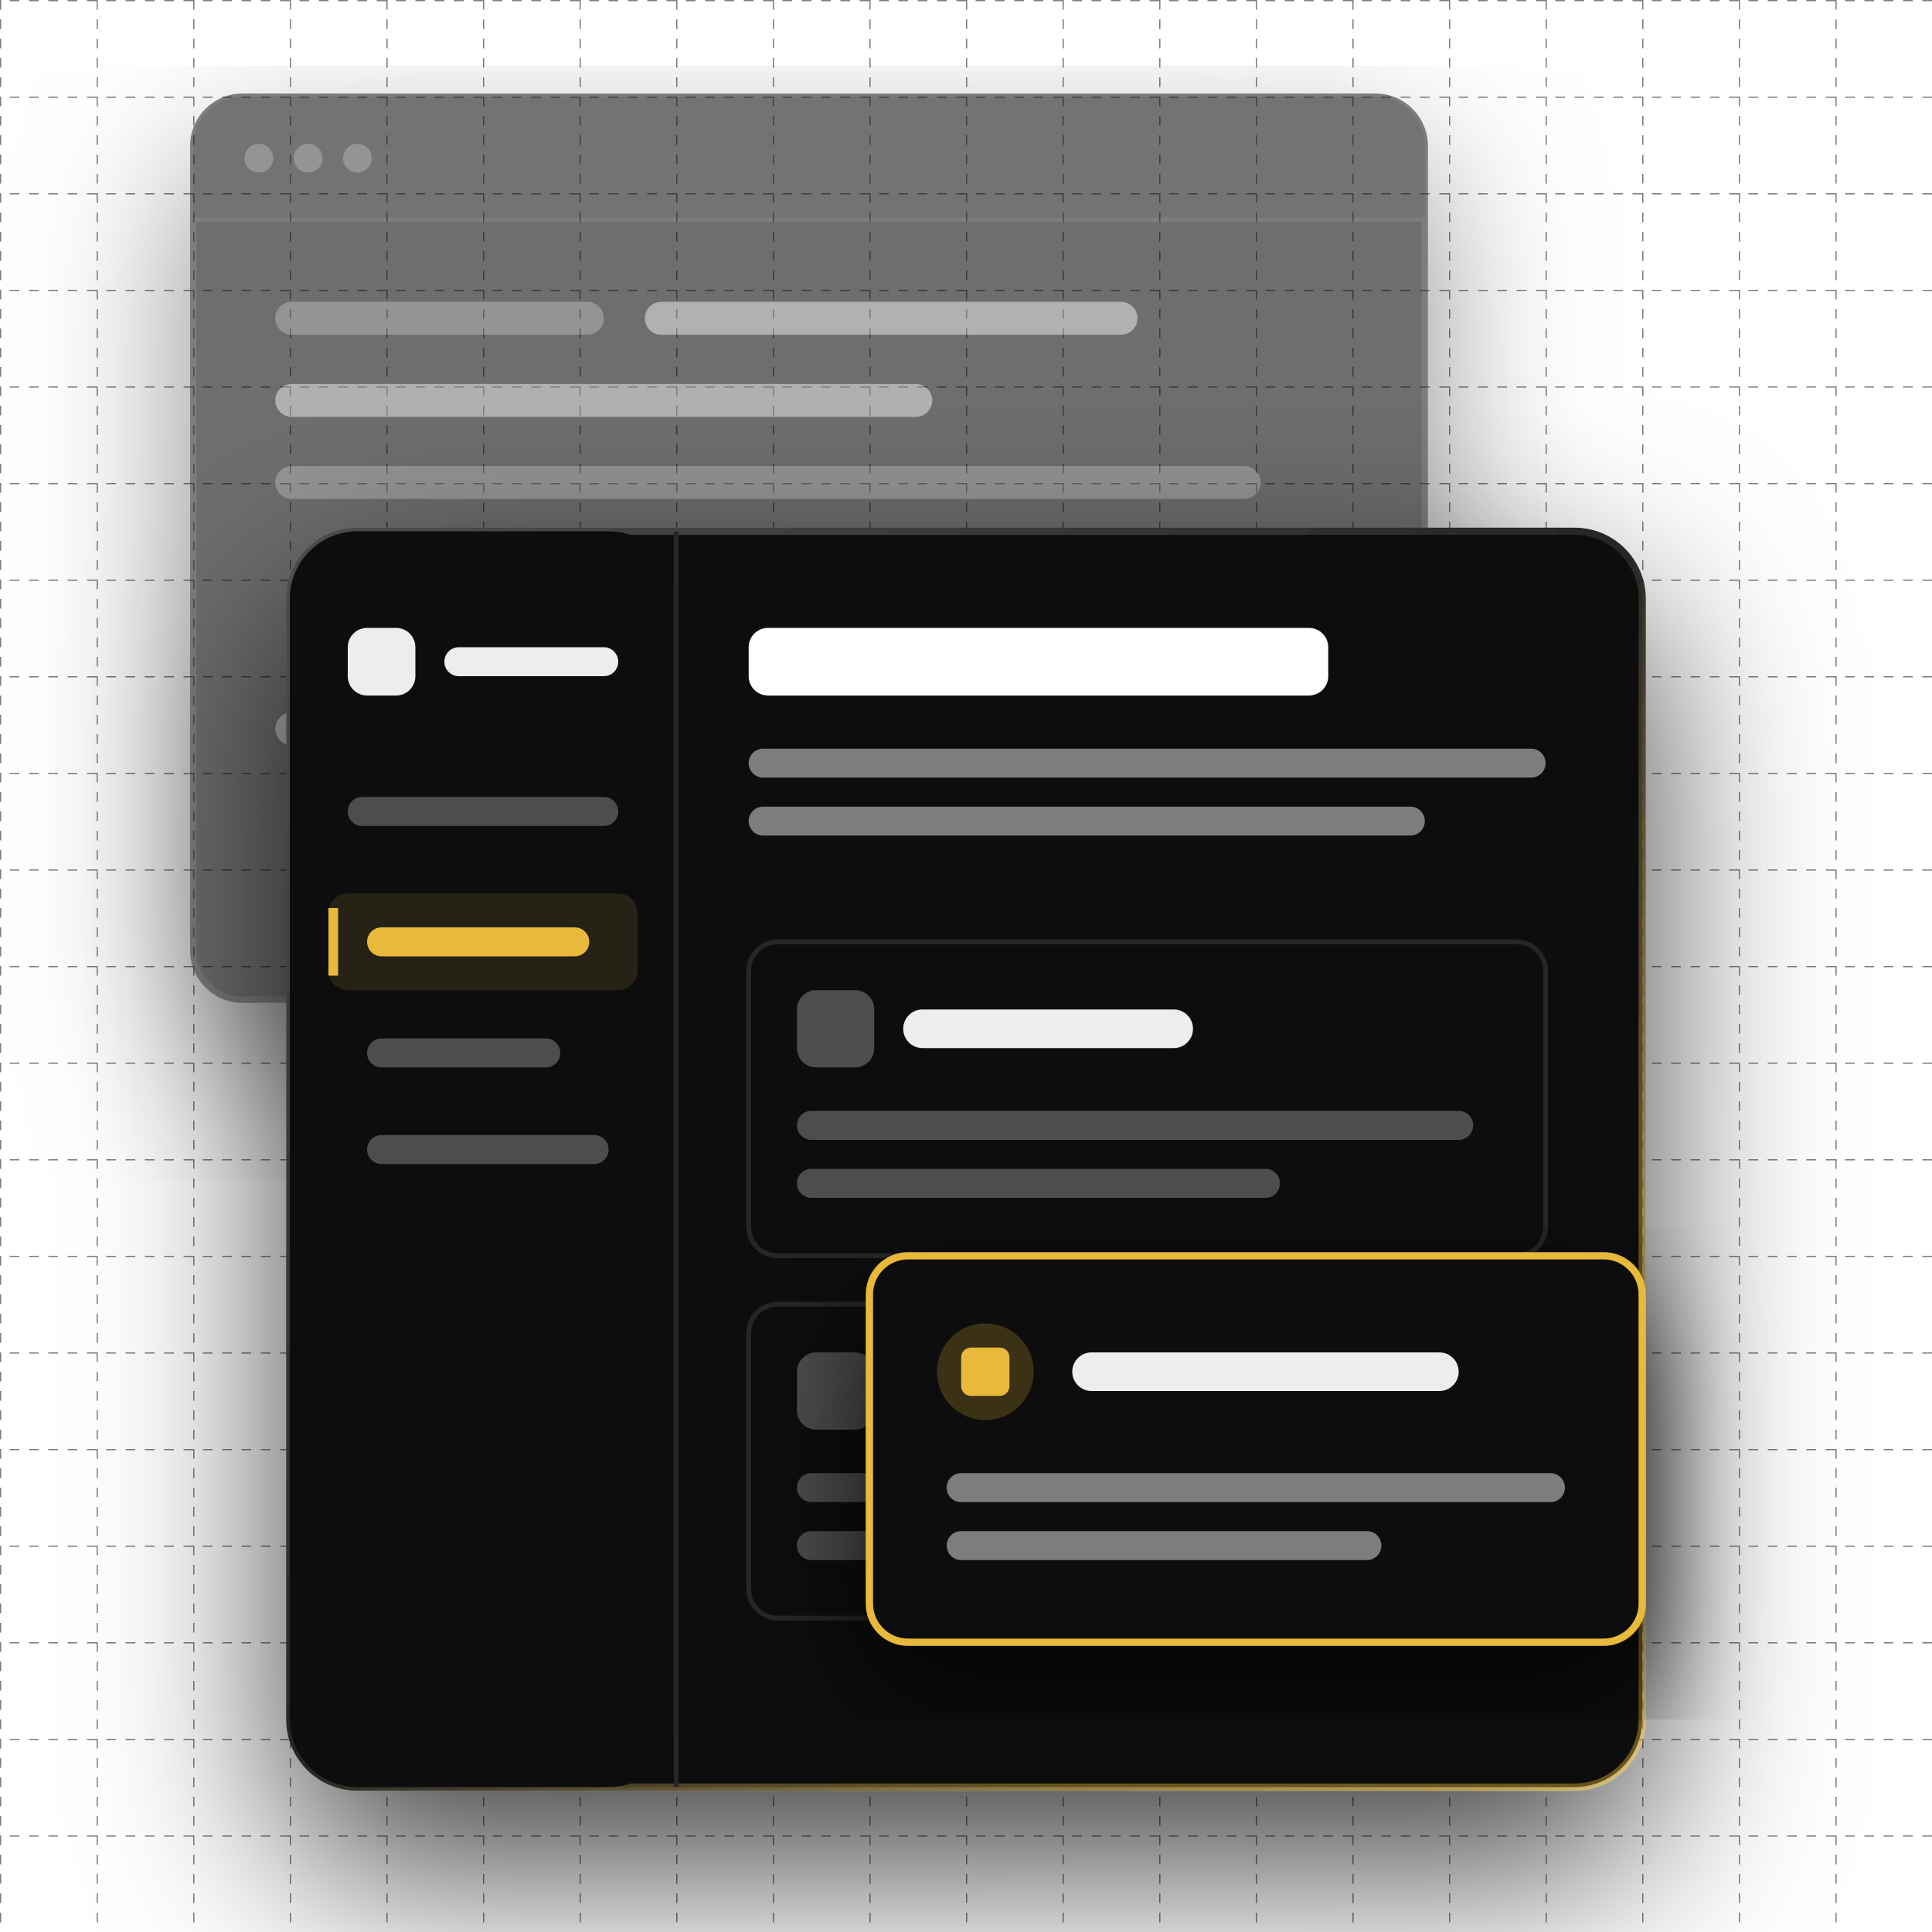
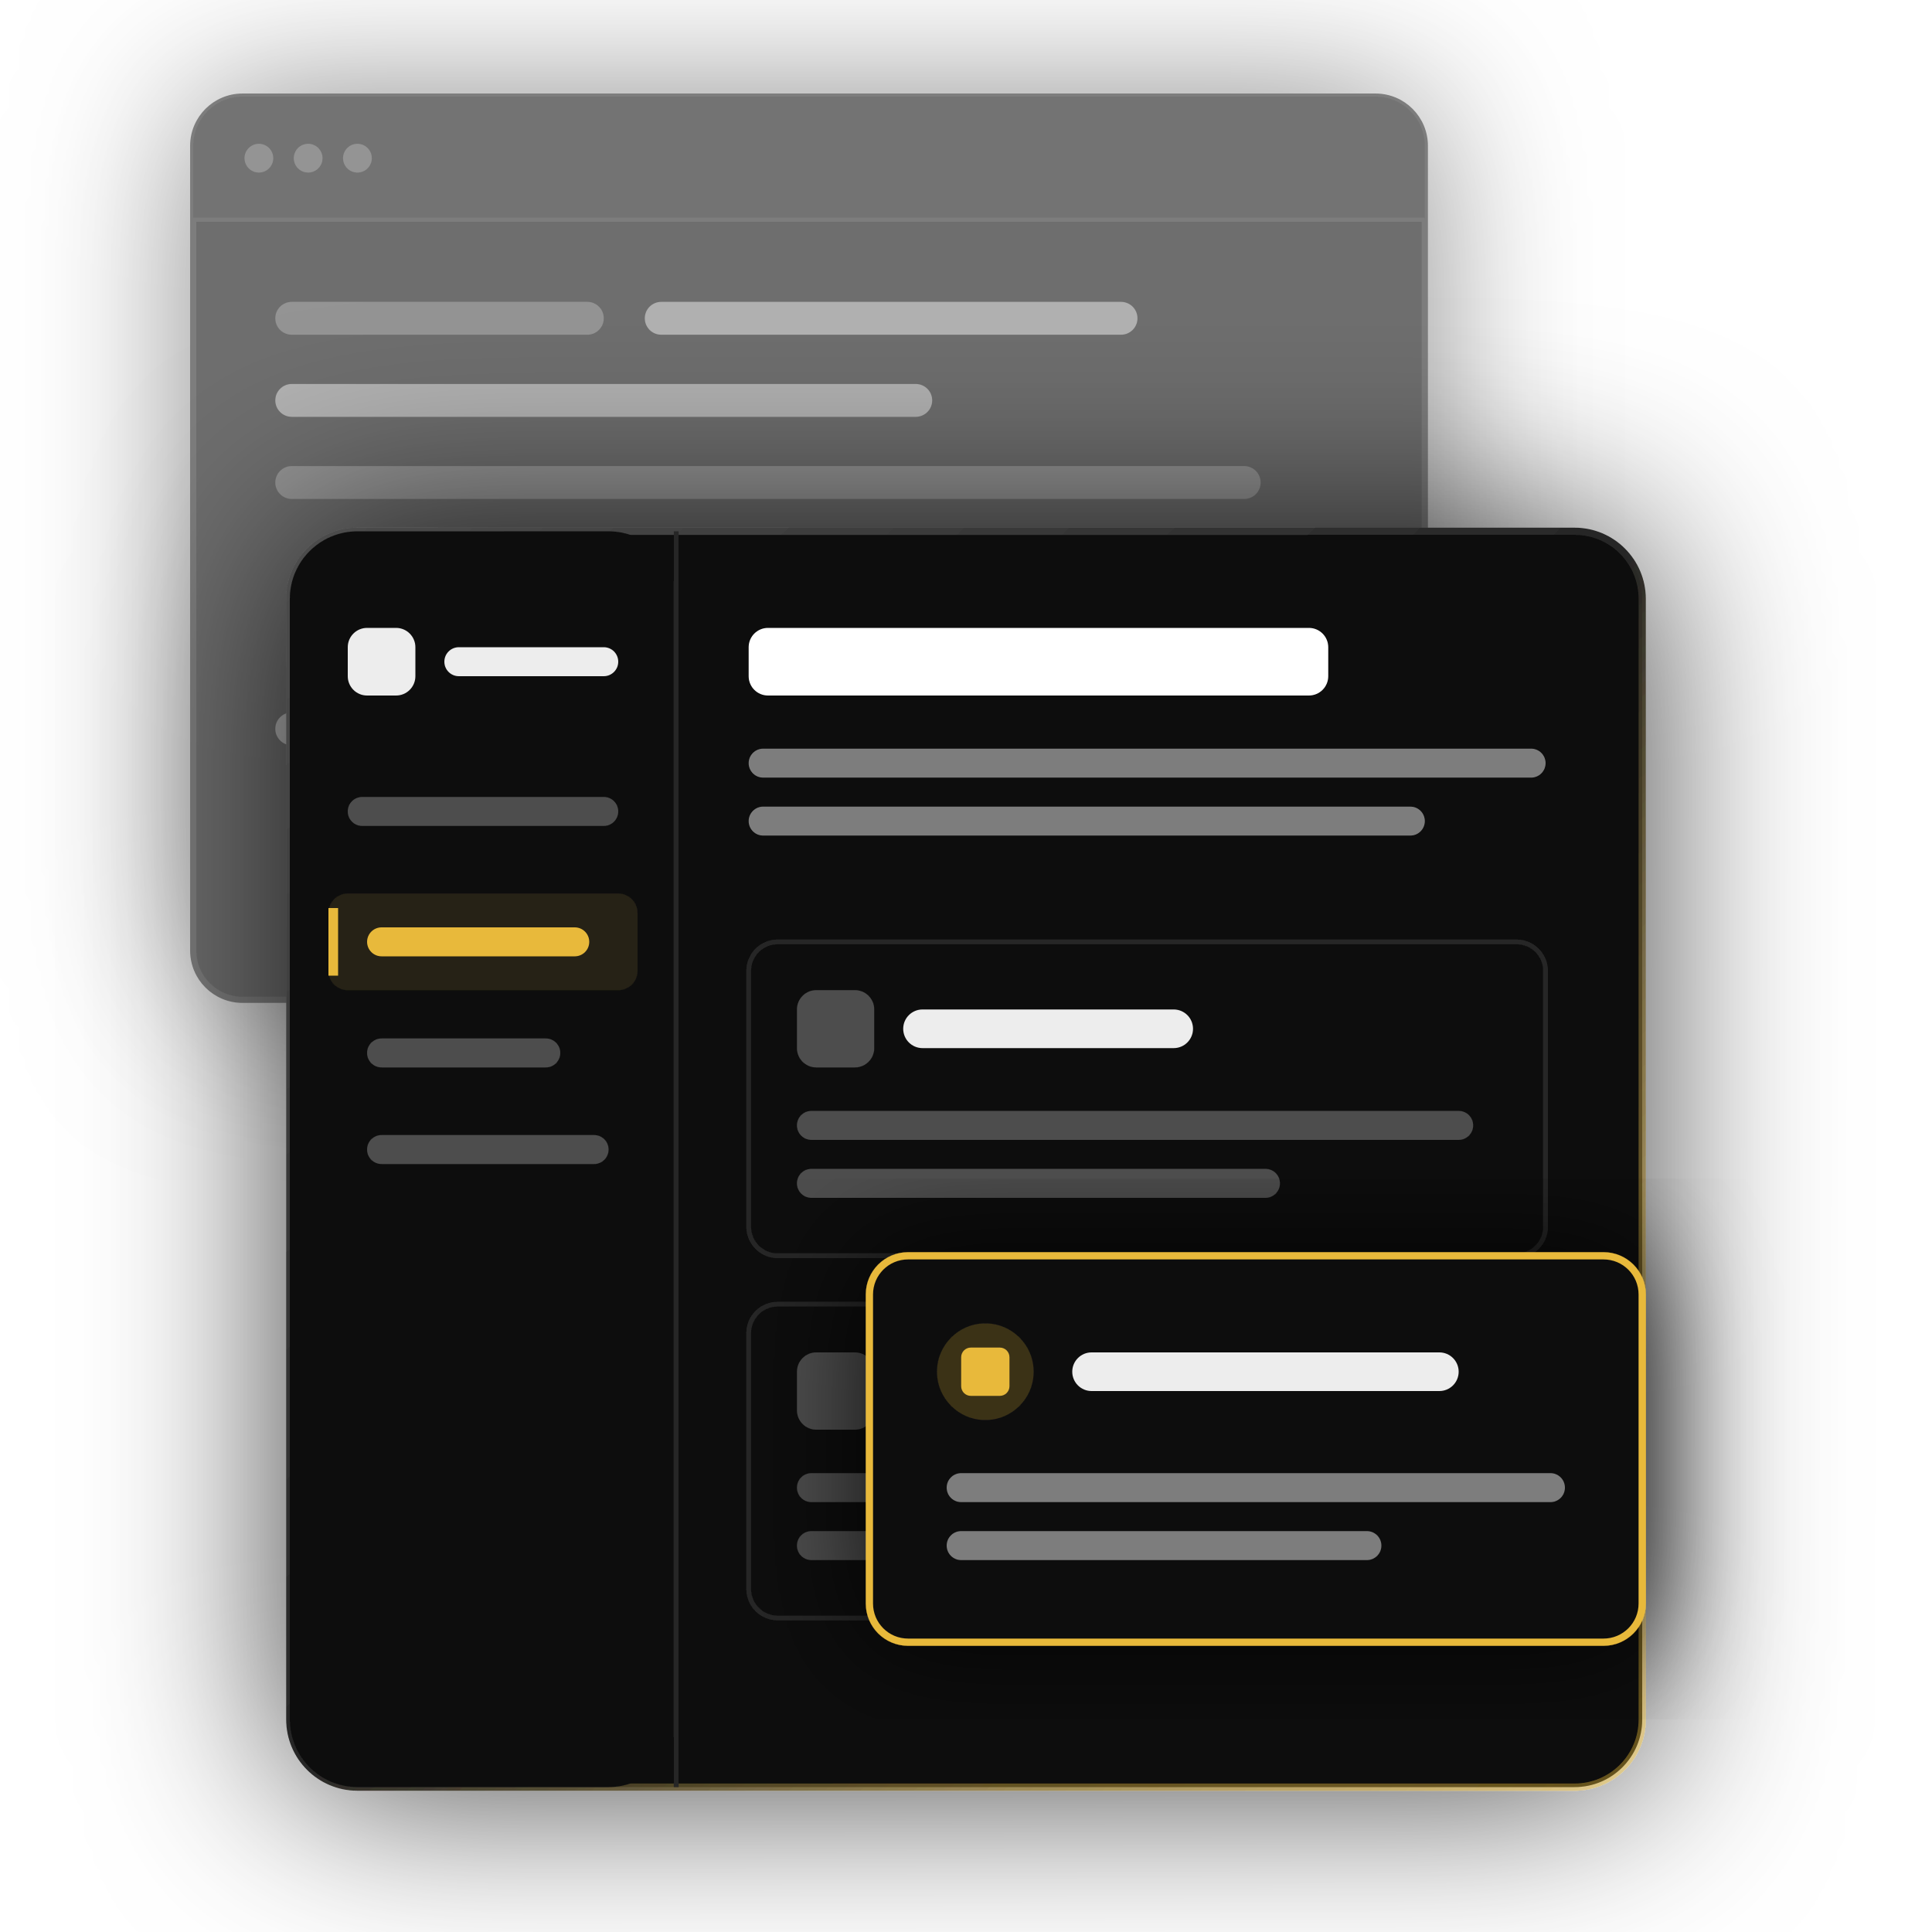
<svg xmlns="http://www.w3.org/2000/svg" viewBox="0 0 400 400" width="100%" height="100%" fill="none" style="background-color: transparent; color-scheme: dark;">
  <defs>
-     <pattern id="bg-grid-sm" width="20" height="20" patternUnits="userSpaceOnUse">
-       <path d="M 20 0 L 0 0 0 20" fill="none" stroke="rgb(38, 38, 38)" stroke-width="0.5" stroke-dasharray="2 2" />
-     </pattern>
    <filter id="shadow-hero" x="-20%" y="-20%" width="140%" height="140%">
-       <feDropShadow dx="0" dy="16" stdDeviation="20" flood-color="rgb(0,0,0)" flood-opacity="0.75" />
+       <feDropShadow dx="0" dy="0" stdDeviation="20" flood-color="rgb(0,0,0)" flood-opacity="0.75" />
    </filter>
    <filter id="shadow-card" x="-20%" y="-20%" width="140%" height="140%">
-       <feDropShadow dx="0" dy="10" stdDeviation="12" flood-color="rgb(0,0,0)" flood-opacity="0.8" />
+       <feDropShadow dx="0" dy="0" stdDeviation="12" flood-color="rgb(0,0,0)" flood-opacity="0.8" />
    </filter>
    <linearGradient id="edge-glow" x1="0%" y1="0%" x2="100%" y2="100%">
      <stop offset="0%" stop-color="rgb(77, 77, 77)" />
      <stop offset="50%" stop-color="rgb(38, 38, 38)" />
      <stop offset="100%" stop-color="rgb(232, 185, 58)" stop-opacity="0.4" />
    </linearGradient>
  </defs>
  <rect width="100%" height="100%" fill="url(#bg-grid-sm)" opacity="0.6" />
  <circle cx="280" cy="120" r="180" fill="url(#glow-gold)" />
  <circle cx="80" cy="320" r="150" fill="url(#glow-cyan)" />
  <g transform="translate(40, 20) scale(0.85)" filter="url(#shadow-hero)" opacity="0.6">
    <rect x="0" y="0" width="300" height="220" rx="12" fill="rgb(16, 16, 16)" stroke="rgb(38, 38, 38)" stroke-width="1.5" />
    <path d="M 0 12 C 0 5.373 5.373 0 12 0 L 288 0 C 294.627 0 300 5.373 300 12 L 300 30 L 0 30 Z" fill="rgb(24, 24, 24)" />
    <circle cx="16" cy="15" r="3.5" fill="rgb(77, 77, 77)" />
    <circle cx="28" cy="15" r="3.5" fill="rgb(77, 77, 77)" />
    <circle cx="40" cy="15" r="3.5" fill="rgb(77, 77, 77)" />
    <line x1="0" y1="30" x2="300" y2="30" stroke="rgb(38, 38, 38)" stroke-width="1" />
    <rect x="20" y="50" width="80" height="8" rx="4" fill="rgb(77, 77, 77)" />
    <rect x="110" y="50" width="120" height="8" rx="4" fill="rgb(125, 125, 125)" />
    <rect x="20" y="70" width="160" height="8" rx="4" fill="rgb(125, 125, 125)" />
    <rect x="20" y="90" width="240" height="8" rx="4" fill="rgb(77, 77, 77)" />
    <rect x="40" y="110" width="180" height="8" rx="4" fill="rgb(237, 237, 237)" opacity="0.5" />
    <rect x="40" y="130" width="140" height="8" rx="4" fill="rgb(77, 77, 77)" />
    <rect x="20" y="150" width="60" height="8" rx="4" fill="rgb(125, 125, 125)" />
  </g>
  <g transform="translate(60, 110)" filter="url(#shadow-hero)">
    <rect x="0" y="0" width="280" height="260" rx="14" fill="rgb(10, 10, 10)" stroke="url(#edge-glow)" stroke-width="1.5" />
    <rect x="0" y="0" width="80" height="260" rx="14" fill="rgb(16, 16, 16)" />
    <line x1="80" y1="0" x2="80" y2="260" stroke="rgb(38, 38, 38)" stroke-width="1" />
    <rect x="12" y="20" width="14" height="14" rx="4" fill="rgb(237, 237, 237)" />
    <rect x="32" y="24" width="36" height="6" rx="3" fill="rgb(237, 237, 237)" />
    <rect x="12" y="55" width="56" height="6" rx="3" fill="rgb(77, 77, 77)" />
    <rect x="8" y="75" width="64" height="20" rx="4" fill="rgb(232, 185, 58)" opacity="0.1" />
    <rect x="8" y="78" width="2" height="14" fill="rgb(232, 185, 58)" />
    <rect x="16" y="82" width="46" height="6" rx="3" fill="rgb(232, 185, 58)" />
    <rect x="16" y="105" width="40" height="6" rx="3" fill="rgb(77, 77, 77)" />
    <rect x="16" y="125" width="50" height="6" rx="3" fill="rgb(77, 77, 77)" />
    <rect x="95" y="20" width="120" height="14" rx="4" fill="rgb(255, 255, 255)" />
    <rect x="95" y="45" width="165" height="6" rx="3" fill="rgb(125, 125, 125)" />
    <rect x="95" y="57" width="140" height="6" rx="3" fill="rgb(125, 125, 125)" />
    <rect x="95" y="85" width="165" height="65" rx="6" fill="rgb(16, 16, 16)" stroke="rgb(38, 38, 38)" stroke-width="1" />
    <rect x="105" y="95" width="16" height="16" rx="4" fill="rgb(77, 77, 77)" />
    <rect x="127" y="99" width="60" height="8" rx="4" fill="rgb(237, 237, 237)" />
    <rect x="105" y="120" width="140" height="6" rx="3" fill="rgb(77, 77, 77)" />
    <rect x="105" y="132" width="100" height="6" rx="3" fill="rgb(77, 77, 77)" />
    <rect x="95" y="160" width="165" height="65" rx="6" fill="rgb(16, 16, 16)" stroke="rgb(38, 38, 38)" stroke-width="1" />
    <rect x="105" y="170" width="16" height="16" rx="4" fill="rgb(77, 77, 77)" />
    <rect x="127" y="174" width="40" height="8" rx="4" fill="rgb(237, 237, 237)" />
    <rect x="105" y="195" width="140" height="6" rx="3" fill="rgb(77, 77, 77)" />
    <rect x="105" y="207" width="120" height="6" rx="3" fill="rgb(77, 77, 77)" />
  </g>
  <g transform="translate(180, 260)" filter="url(#shadow-card)">
    <rect x="0" y="0" width="160" height="80" rx="8" fill="rgb(16, 16, 16)" stroke="rgb(232, 185, 58)" stroke-width="1.5" />
    <circle cx="24" cy="24" r="10" fill="rgb(232, 185, 58)" opacity="0.2" />
    <rect x="19" y="19" width="10" height="10" rx="2" fill="rgb(232, 185, 58)" />
    <rect x="42" y="20" width="80" height="8" rx="4" fill="rgb(237, 237, 237)" />
    <rect x="16" y="45" width="128" height="6" rx="3" fill="rgb(125, 125, 125)" />
    <rect x="16" y="57" width="90" height="6" rx="3" fill="rgb(125, 125, 125)" />
  </g>
</svg>
